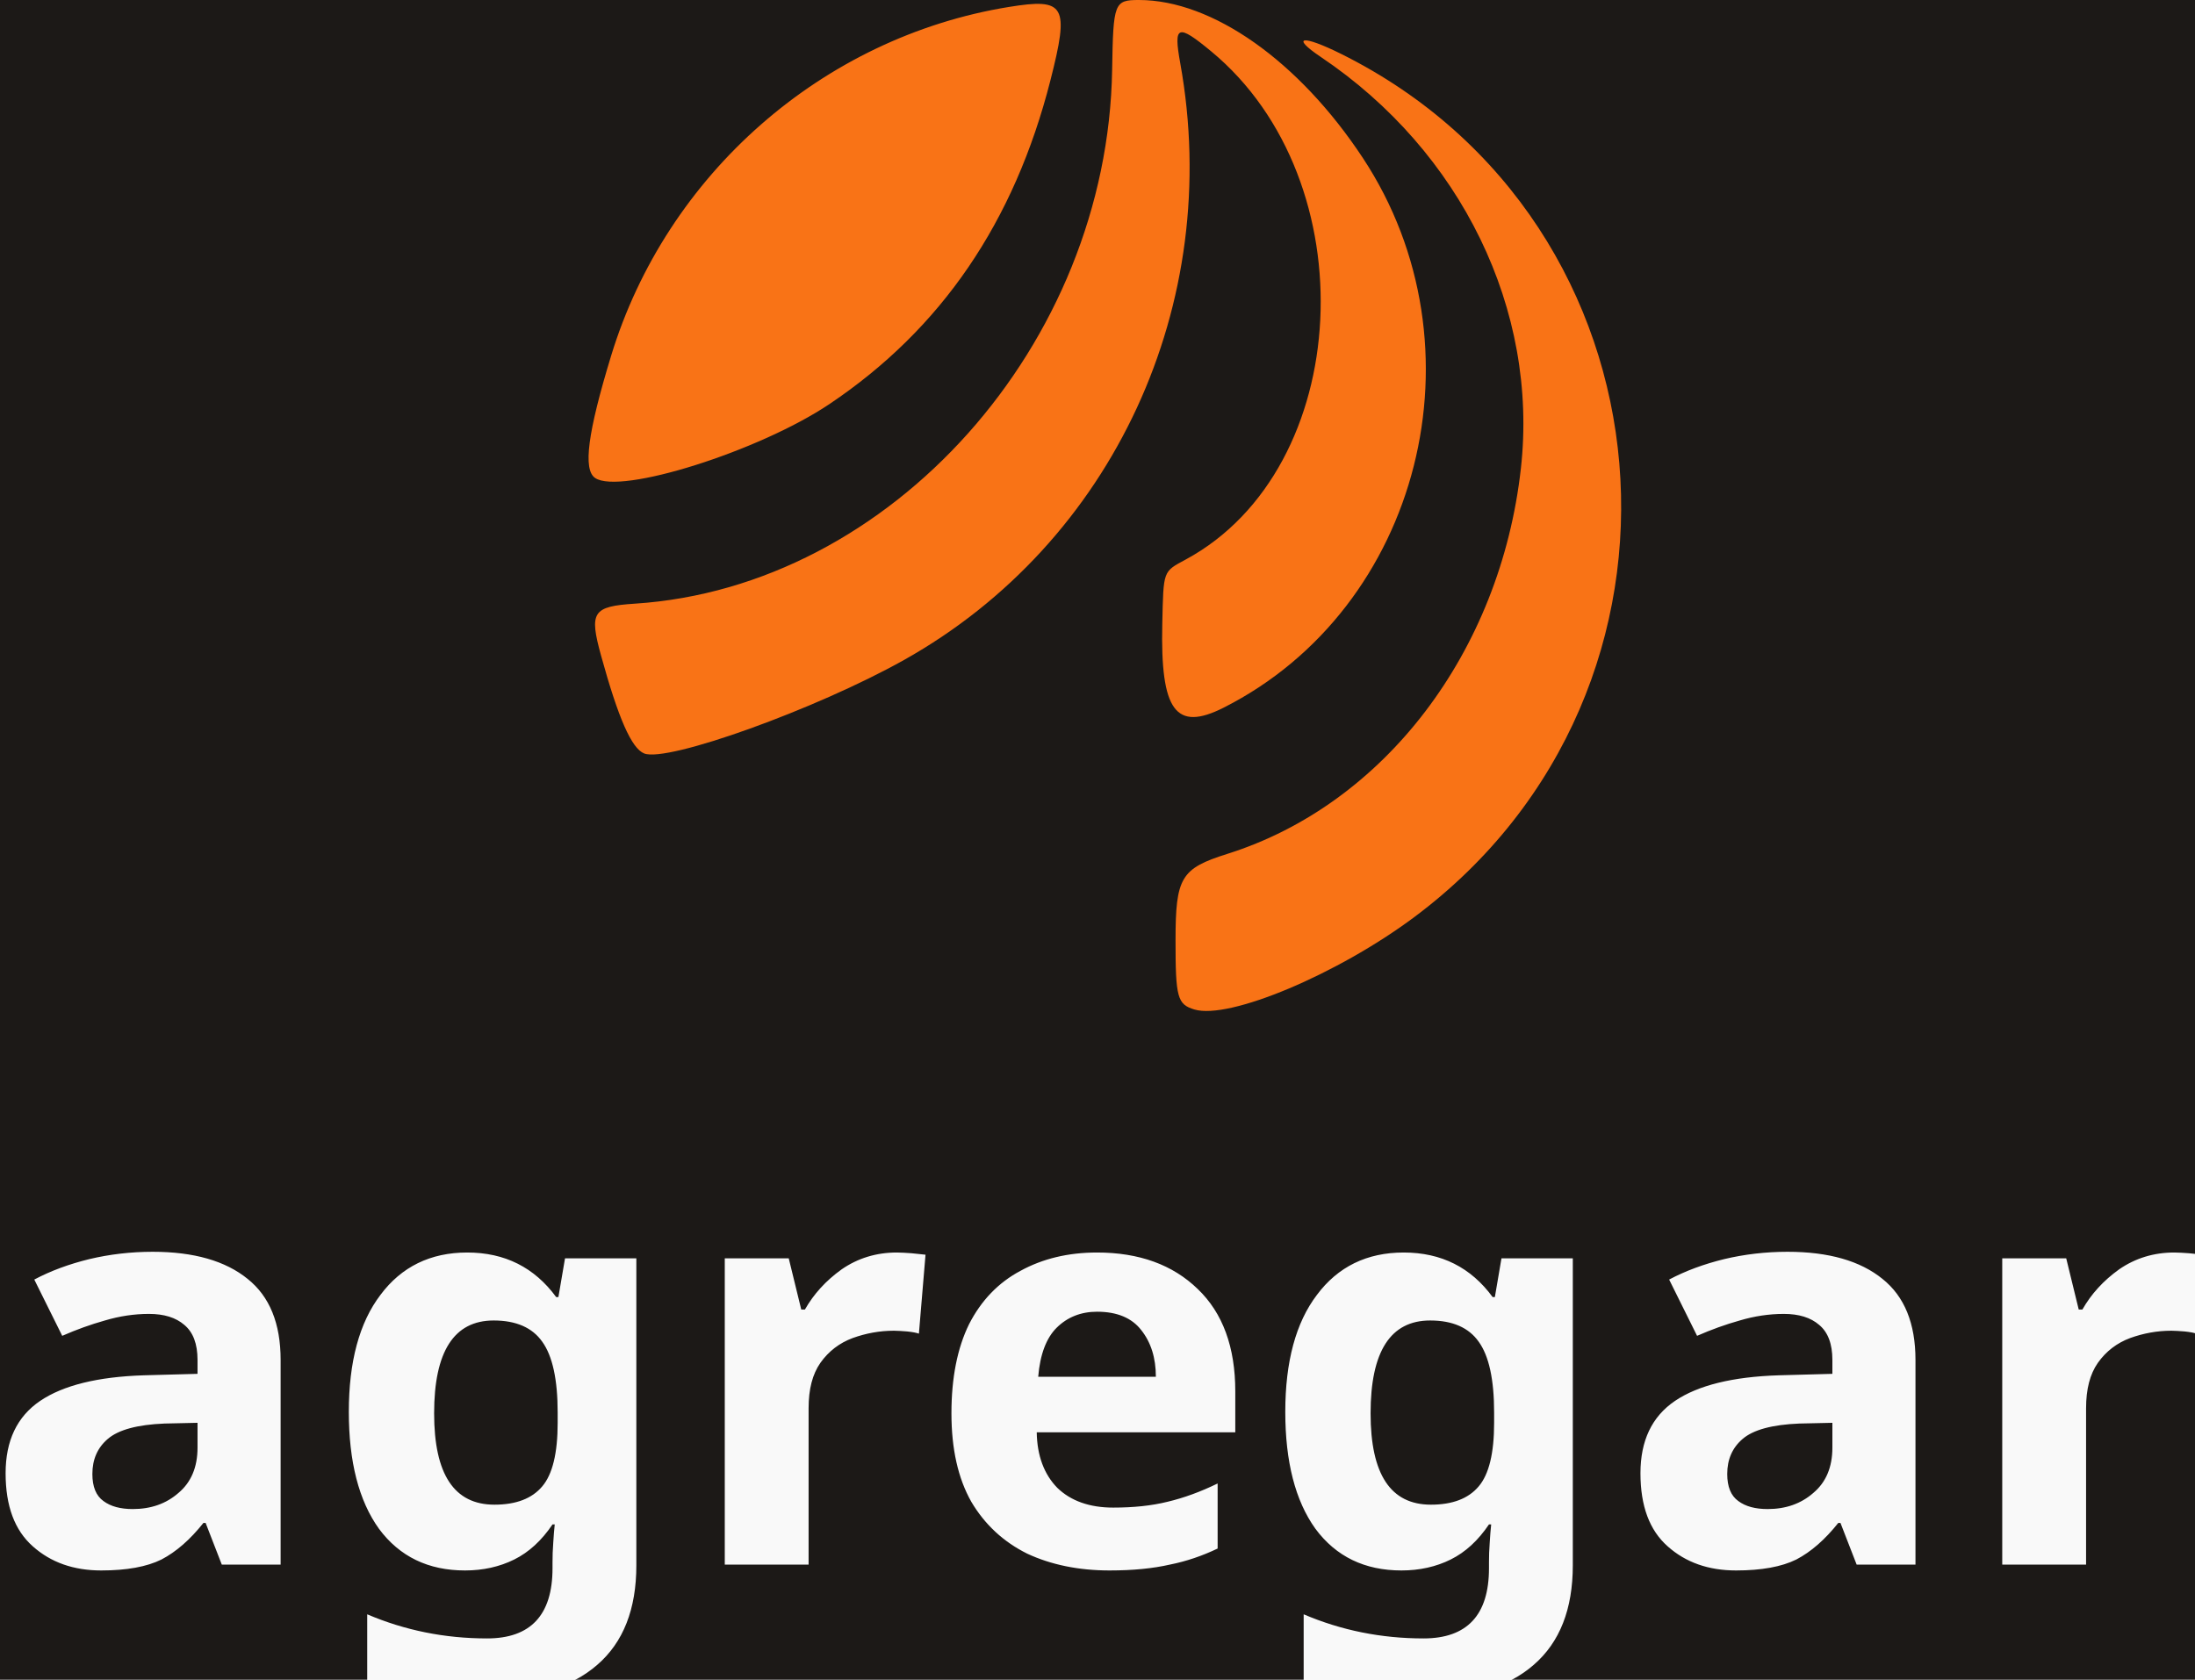
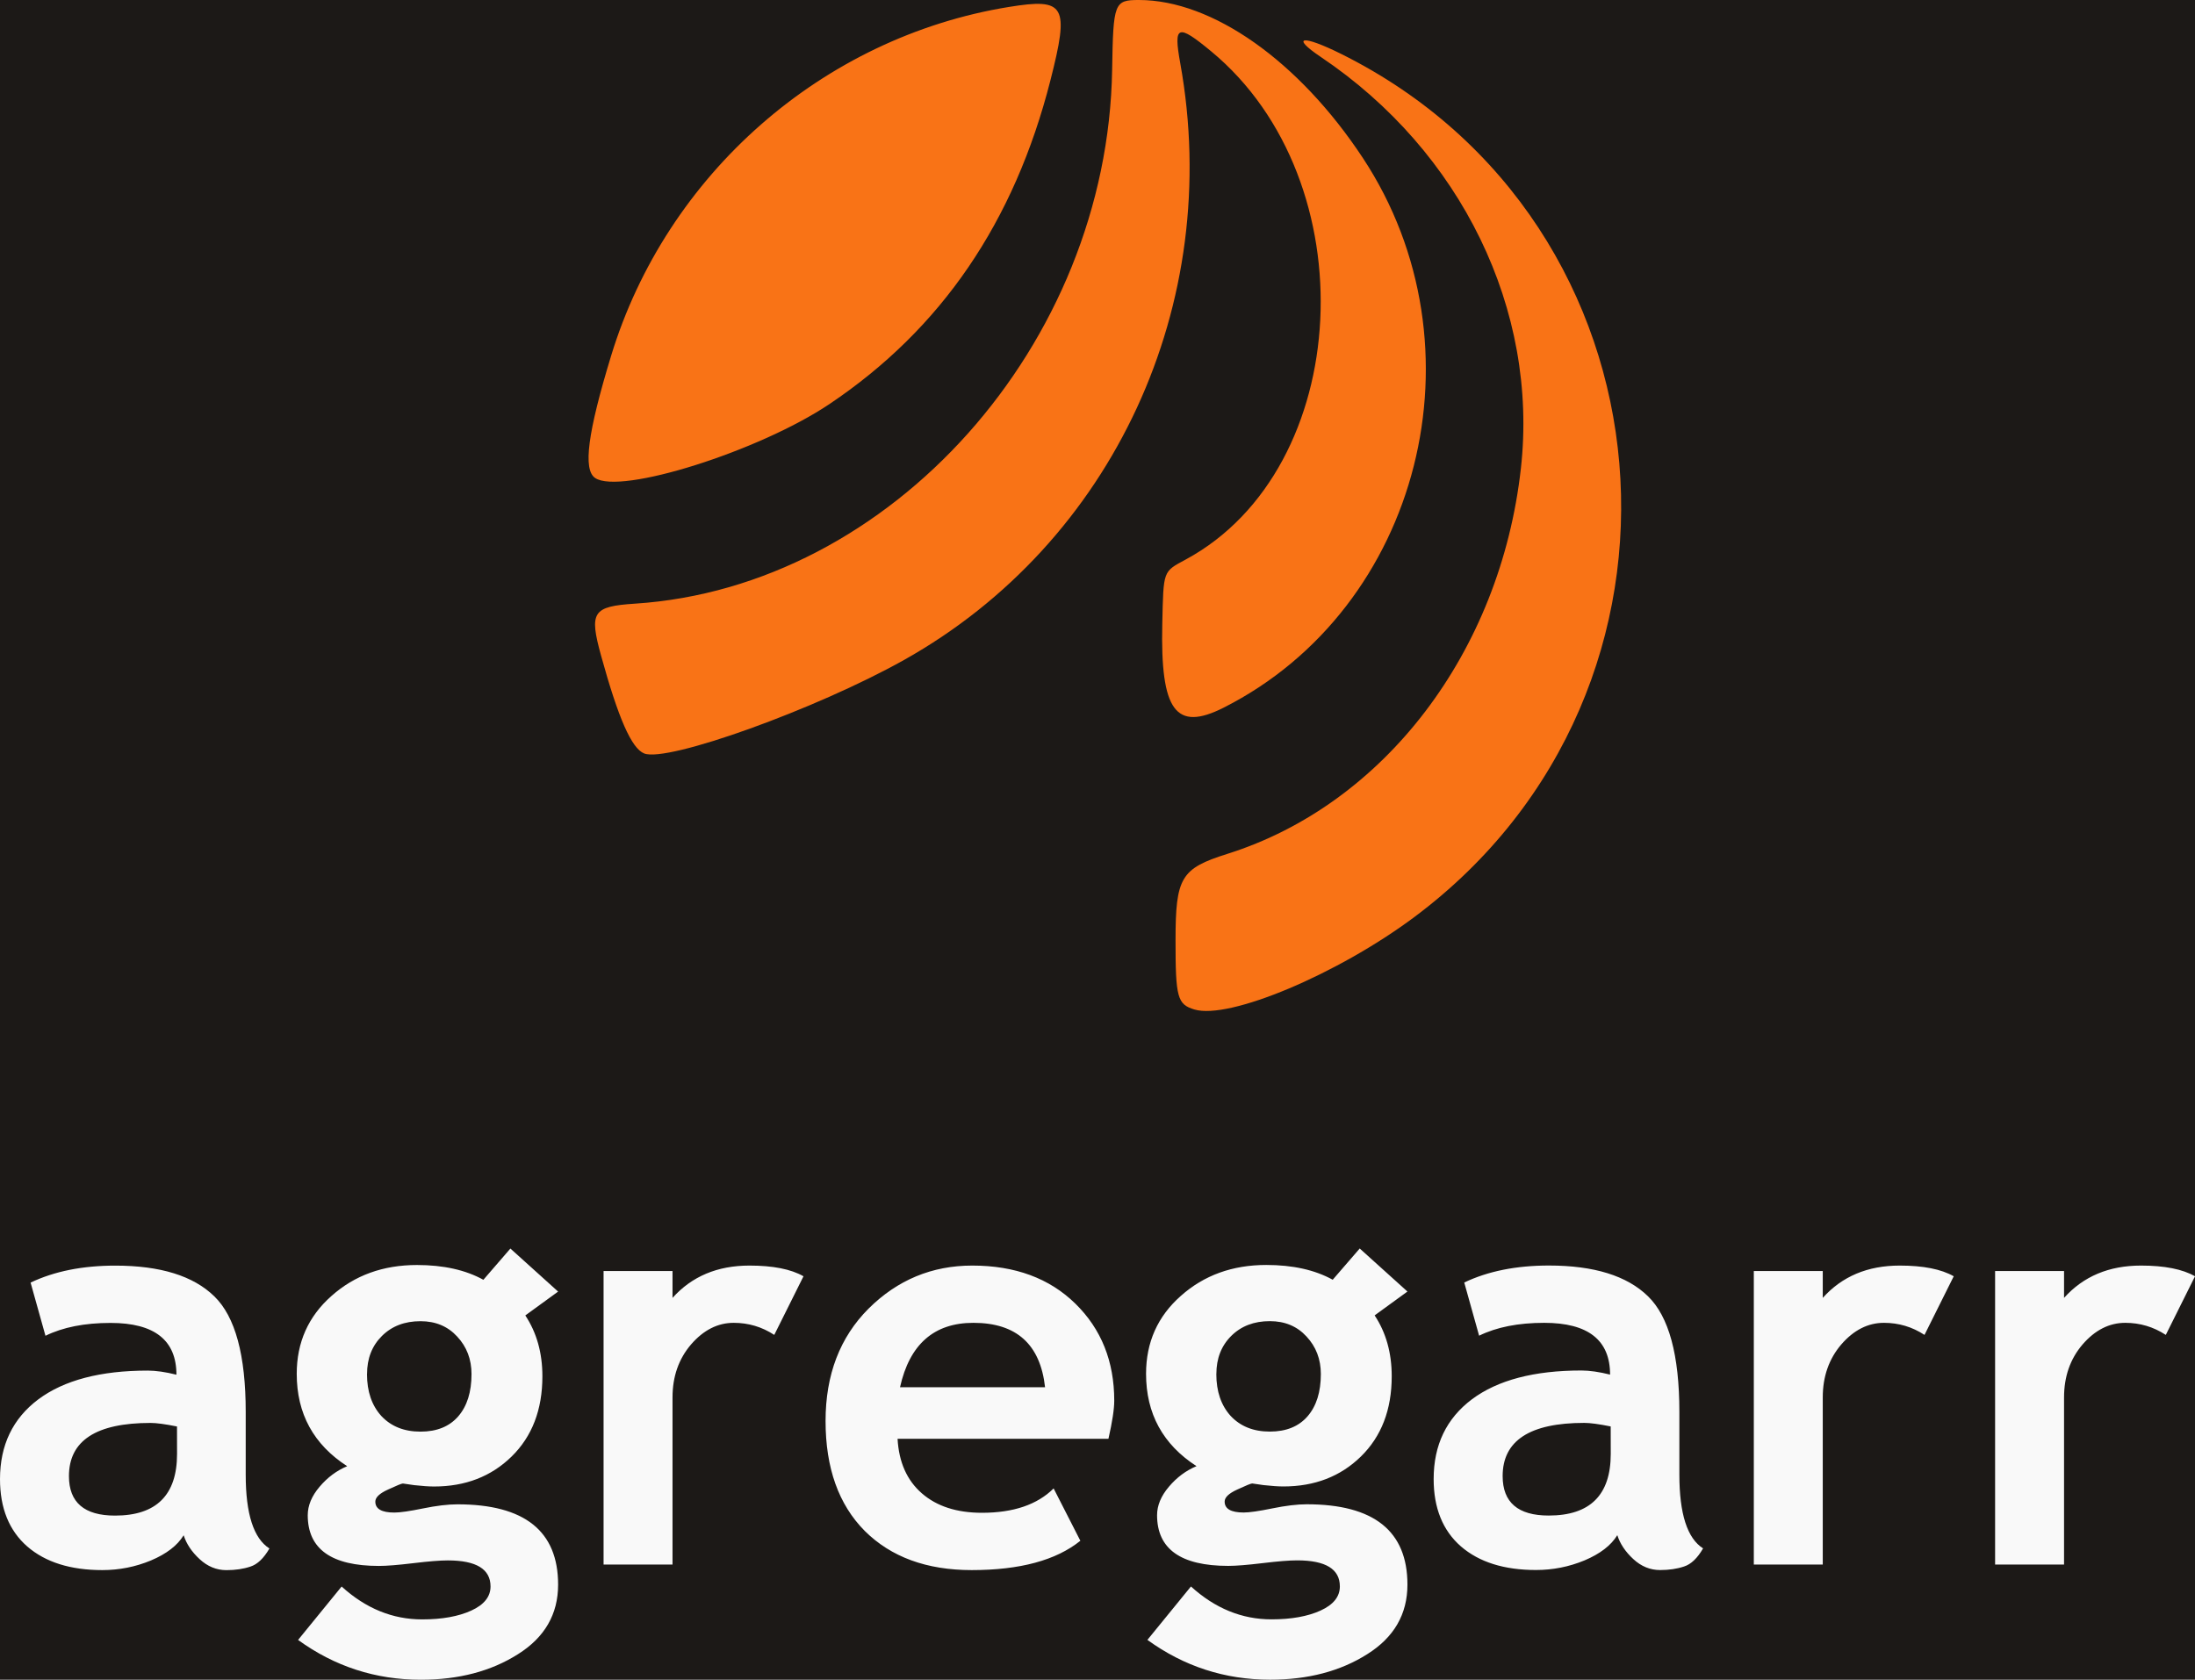
<svg xmlns="http://www.w3.org/2000/svg" version="1.1" id="svg1" width="1250.201" height="956.993" viewBox="0 0 1250.201 956.993" xml:space="preserve">
-   <defs id="defs1">
-     <rect x="754.081" y="40.835" width="1287.655" height="582.576" id="rect1" />
-   </defs>
+   <defs id="defs1" />
  <rect id="background" width="100%" height="100%" x="0" y="0" style="fill:#1c1917;fill-opacity:1" />
  <g id="g1" transform="translate(226.7029,-32.59163)">
    <path style="fill:#f97316;fill-opacity:1;stroke-width:0.838" d="m 453.611,607.736 c -9.724,-2.914 -10.77,-6.734 -10.764,-39.301 0.008,-36.001 3.002,-41.005 29.547,-49.377 C 561.766,490.874 627.871,404.047 639.54,299.518 649.615,209.274 605.69,118.908 525.561,65.029 508.09,53.282 514.973,52.265 537.181,63.312 730.201,159.329 752.74,425.277 578.857,555.07 535.191,587.664 473.374,613.658 453.611,607.736 Z M 140.176,461.852 c -7.177,-2.923 -14.655,-19.904 -24.519,-55.675 -6.883,-24.96 -4.836,-28.096 19.362,-29.669 145.807,-9.48 269.172,-147.623 271.719,-304.268 0.62,-38.157 1.194,-39.648 15.263,-39.648 41.829,0 91.153,34.809 127.54,90.006 70.737,107.306 32.979,256.412 -79.305,313.176 -27.324,13.813 -36.066,1.842 -34.936,-47.839 0.697,-30.645 0.275,-29.493 13.411,-36.603 95.615,-51.752 103.759,-215.644 14.388,-289.528 -19.13,-15.815 -21.492,-14.916 -17.584,6.695 24.805,137.182 -38.183,273.331 -157.356,340.125 -50.042,28.048 -134.88,58.563 -147.982,53.227 z M 112.255,304.905 c -6.998,-4.775 -4.254,-25.734 9.113,-69.605 C 152.897,131.815 241.898,53.747 347.955,36.548 380.077,31.338 382.478,35.589 371.579,78.382 351.009,159.145 309.488,219.988 245.728,262.799 205.717,289.664 126.529,314.644 112.255,304.905 Z" id="path1" />
-     <text xml:space="preserve" transform="matrix(26.80497,0,0,26.65079,-20450.058,-454.4486)" id="text1" style="font-style:normal;font-variant:normal;font-weight:bold;font-stretch:normal;font-size:12px;font-family:'Trebuchet MS';-inkscape-font-specification:'Trebuchet MS, Bold';font-variant-ligatures:normal;font-variant-caps:normal;font-variant-numeric:normal;font-variant-east-asian:normal;text-align:start;writing-mode:lr-tb;direction:ltr;white-space:pre;shape-inside:url(#rect1);display:inline;fill:#f9f9f9;fill-opacity:1;stroke-width:2.358">
-       <tspan x="754.082" y="51.723" id="tspan1">agregarr</tspan>
-     </text>
+     <path d="m 758.365,51.096 q -0.199,0.328 -0.697,0.539 -0.492,0.205 -1.031,0.205 -1.014,0 -1.594,-0.504 -0.58,-0.51 -0.58,-1.441 0,-1.09 0.814,-1.705 0.82,-0.615 2.326,-0.615 0.258,0 0.609,0.088 0,-1.107 -1.4,-1.107 -0.826,0 -1.383,0.275 l -0.316,-1.137 q 0.756,-0.363 1.799,-0.363 1.436,0 2.104,0.656 0.668,0.65 0.668,2.473 v 1.342 q 0,1.254 0.504,1.576 -0.182,0.316 -0.404,0.387 -0.223,0.076 -0.51,0.076 -0.316,0 -0.568,-0.234 -0.252,-0.234 -0.34,-0.51 z m -0.141,-2.326 q -0.375,-0.076 -0.562,-0.076 -1.734,0 -1.734,1.137 0,0.844 0.979,0.844 1.318,0 1.318,-1.318 z m 2.572,4.564 0.926,-1.143 q 0.768,0.703 1.711,0.703 0.633,0 1.043,-0.188 0.41,-0.188 0.41,-0.516 0,-0.557 -0.908,-0.557 -0.246,0 -0.732,0.059 -0.486,0.059 -0.732,0.059 -1.512,0 -1.512,-1.084 0,-0.311 0.252,-0.609 0.252,-0.299 0.586,-0.439 -1.072,-0.697 -1.072,-1.975 0,-1.008 0.738,-1.664 0.738,-0.662 1.816,-0.662 0.844,0 1.412,0.316 l 0.574,-0.668 1.014,0.92 -0.697,0.51 q 0.363,0.551 0.363,1.301 0,1.072 -0.656,1.717 -0.65,0.639 -1.646,0.639 -0.158,0 -0.422,-0.029 l -0.24,-0.035 q -0.041,0 -0.316,0.129 -0.27,0.123 -0.27,0.258 0,0.234 0.404,0.234 0.182,0 0.609,-0.088 0.428,-0.088 0.732,-0.088 2.139,0 2.139,1.717 0,0.949 -0.855,1.488 -0.855,0.545 -2.062,0.545 -1.441,0 -2.607,-0.85 z m 1.465,-5.684 q 0,0.557 0.305,0.896 0.311,0.334 0.832,0.334 0.521,0 0.803,-0.328 0.281,-0.328 0.281,-0.902 0,-0.475 -0.305,-0.803 -0.299,-0.328 -0.779,-0.328 -0.504,0 -0.82,0.316 -0.316,0.316 -0.316,0.814 z m 8.654,-0.838 q -0.393,-0.258 -0.861,-0.258 -0.51,0 -0.908,0.463 -0.393,0.463 -0.393,1.131 v 3.574 h -1.465 v -6.275 h 1.465 v 0.574 q 0.615,-0.691 1.635,-0.691 0.75,0 1.148,0.229 z m 7.102,2.221 h -4.482 q 0.041,0.75 0.516,1.166 0.475,0.416 1.277,0.416 1.002,0 1.523,-0.521 l 0.568,1.119 q -0.773,0.627 -2.309,0.627 -1.436,0 -2.273,-0.838 -0.832,-0.844 -0.832,-2.35 0,-1.482 0.914,-2.402 0.92,-0.92 2.203,-0.92 1.365,0 2.191,0.814 0.826,0.814 0.826,2.074 0,0.27 -0.123,0.814 z m -4.43,-1.102 h 3.082 q -0.152,-1.377 -1.523,-1.377 -1.254,0 -1.559,1.377 z m 5.256,5.402 0.926,-1.143 q 0.768,0.703 1.711,0.703 0.633,0 1.043,-0.188 0.41,-0.188 0.41,-0.516 0,-0.557 -0.908,-0.557 -0.246,0 -0.732,0.059 -0.486,0.059 -0.732,0.059 -1.512,0 -1.512,-1.084 0,-0.311 0.252,-0.609 0.252,-0.299 0.586,-0.439 -1.072,-0.697 -1.072,-1.975 0,-1.008 0.738,-1.664 0.738,-0.662 1.816,-0.662 0.844,0 1.412,0.316 l 0.574,-0.668 1.014,0.92 -0.697,0.51 q 0.363,0.551 0.363,1.301 0,1.072 -0.656,1.717 -0.65,0.639 -1.646,0.639 -0.158,0 -0.422,-0.029 l -0.24,-0.035 q -0.041,0 -0.316,0.129 -0.27,0.123 -0.27,0.258 0,0.234 0.404,0.234 0.182,0 0.609,-0.088 0.428,-0.088 0.732,-0.088 2.139,0 2.139,1.717 0,0.949 -0.855,1.488 -0.855,0.545 -2.062,0.545 -1.441,0 -2.607,-0.85 z m 1.465,-5.684 q 0,0.557 0.305,0.896 0.311,0.334 0.832,0.334 0.521,0 0.803,-0.328 0.281,-0.328 0.281,-0.902 0,-0.475 -0.305,-0.803 -0.299,-0.328 -0.779,-0.328 -0.504,0 -0.82,0.316 -0.316,0.316 -0.316,0.814 z m 8.52,3.445 q -0.199,0.328 -0.697,0.539 -0.492,0.205 -1.031,0.205 -1.014,0 -1.594,-0.504 -0.58,-0.51 -0.58,-1.441 0,-1.09 0.814,-1.705 0.82,-0.615 2.326,-0.615 0.258,0 0.609,0.088 0,-1.107 -1.4,-1.107 -0.826,0 -1.383,0.275 l -0.316,-1.137 q 0.756,-0.363 1.799,-0.363 1.436,0 2.104,0.656 0.668,0.65 0.668,2.473 v 1.342 q 0,1.254 0.504,1.576 -0.182,0.316 -0.404,0.387 -0.223,0.076 -0.51,0.076 -0.316,0 -0.568,-0.234 -0.252,-0.234 -0.34,-0.51 z M 788.688,48.769 q -0.375,-0.076 -0.562,-0.076 -1.734,0 -1.734,1.137 0,0.844 0.979,0.844 1.318,0 1.318,-1.318 z m 6.668,-1.957 q -0.393,-0.258 -0.861,-0.258 -0.51,0 -0.908,0.463 -0.393,0.463 -0.393,1.131 v 3.574 h -1.465 v -6.275 h 1.465 v 0.574 q 0.615,-0.691 1.635,-0.691 0.75,0 1.148,0.229 z m 5.127,0 q -0.393,-0.258 -0.861,-0.258 -0.51,0 -0.908,0.463 -0.393,0.463 -0.393,1.131 v 3.574 h -1.465 v -6.275 h 1.465 v 0.574 q 0.615,-0.691 1.635,-0.691 0.75,0 1.148,0.229 z" id="text1" style="font-weight:bold;font-size:12px;font-family:'Trebuchet MS';-inkscape-font-specification:'Trebuchet MS, Bold';white-space:pre;fill:#f9f9f9;stroke-width:2.358" transform="matrix(26.80497,0,0,26.65079,-20450.058,-454.4486)" aria-label="agregarr" />
  </g>
</svg>
